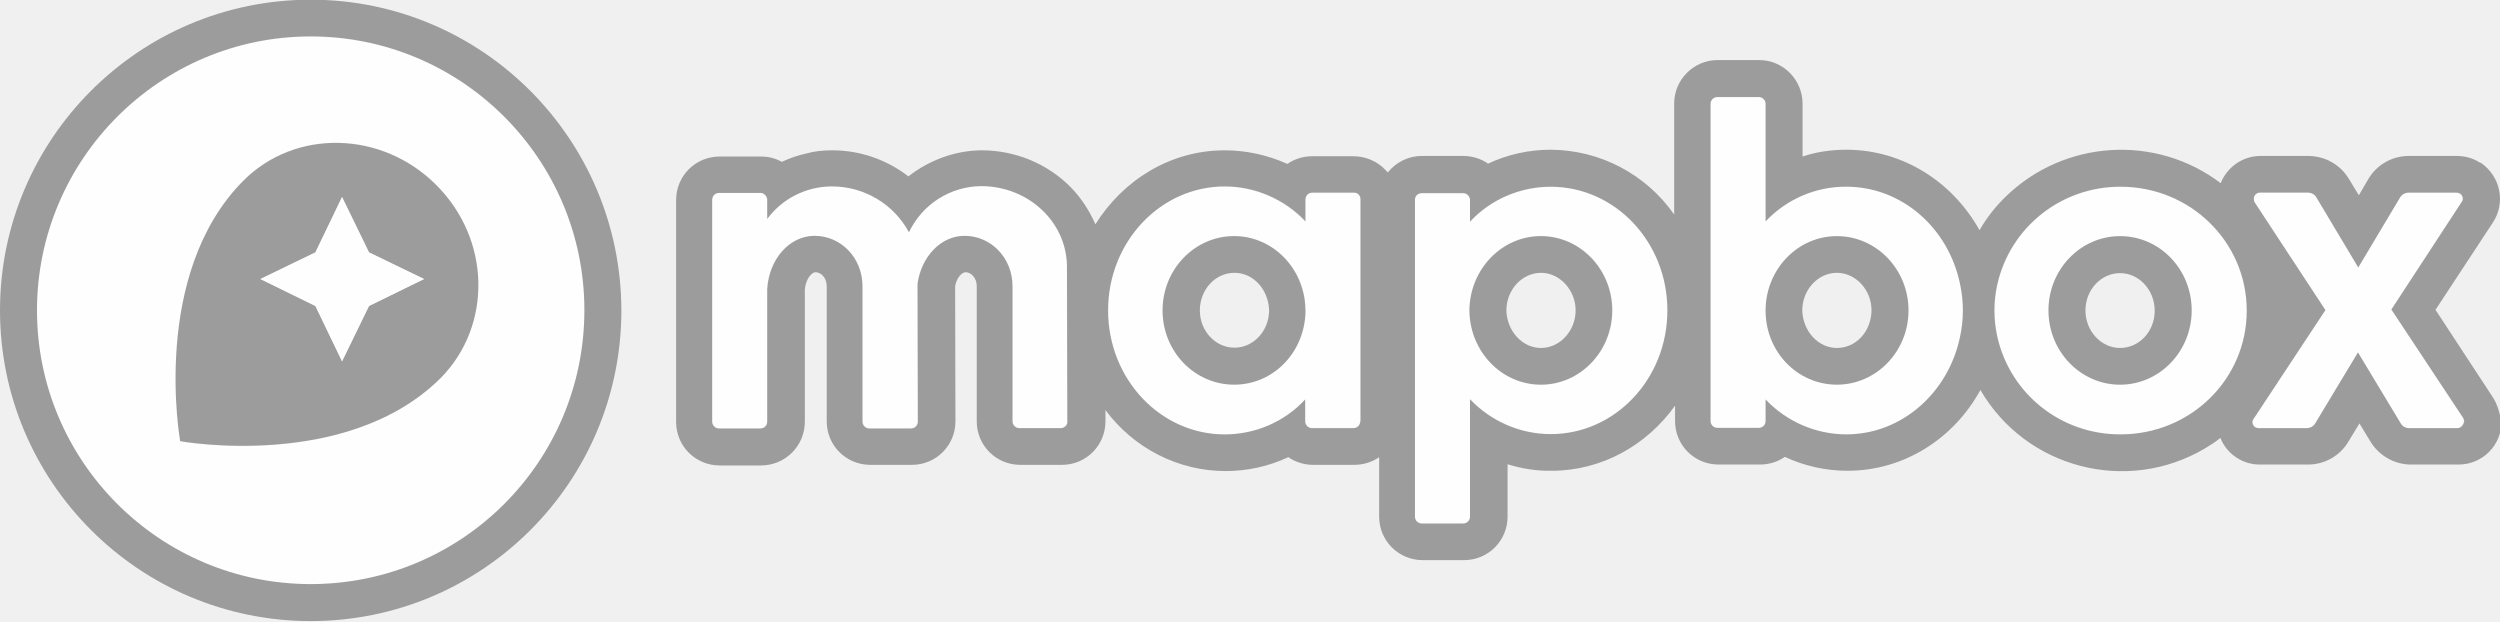
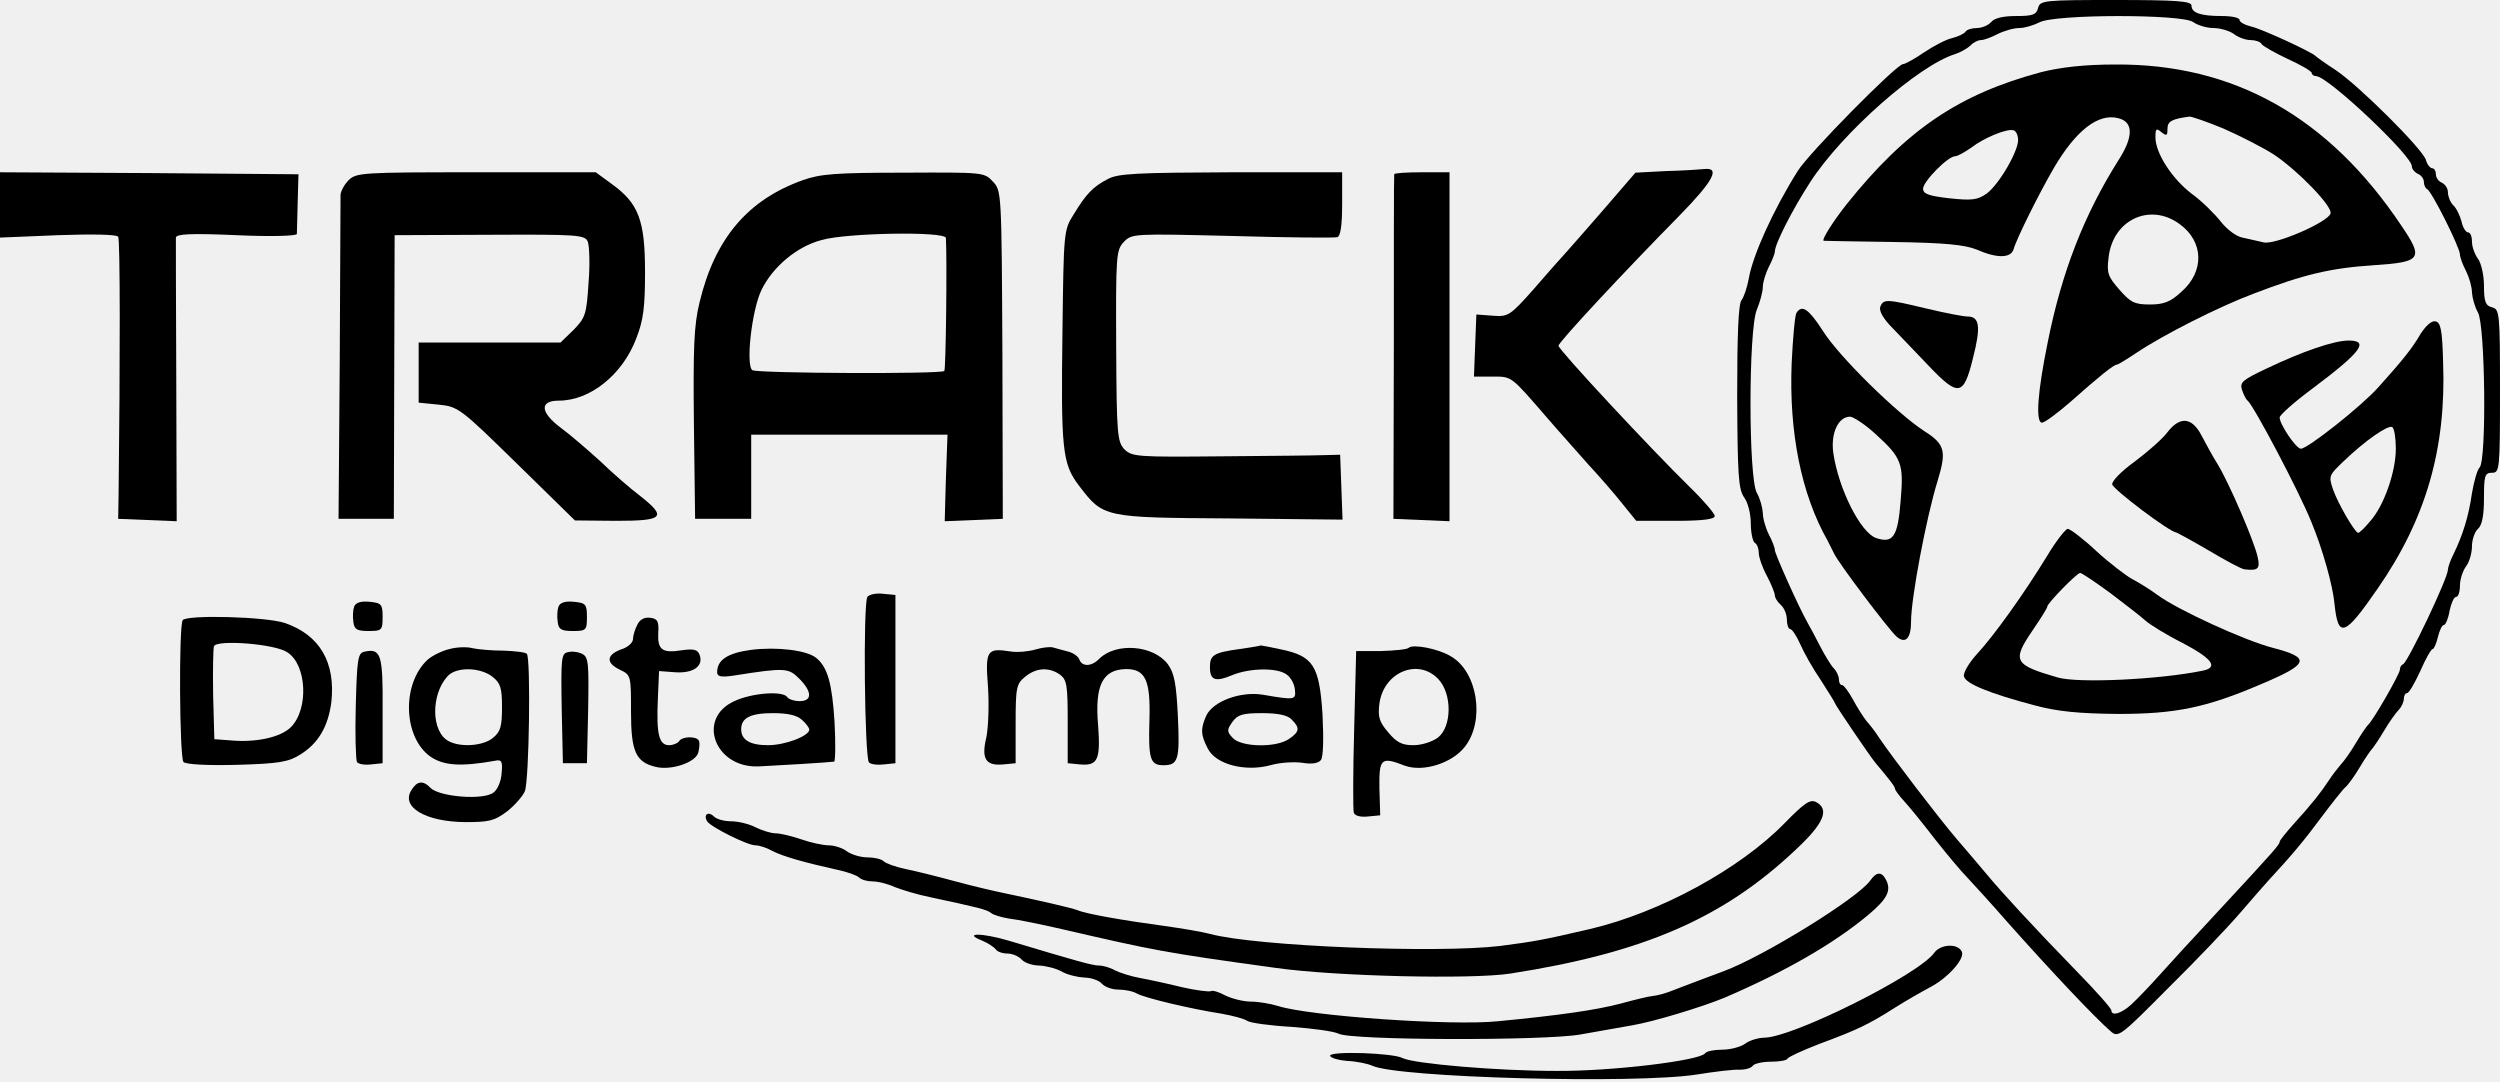
- <svg xmlns="http://www.w3.org/2000/svg" version="1.1" id="Layer_1" x="0px" y="0px" viewBox="0 0 84.49 21" style="enable-background:new 0 0 84.49 21;" xml:space="preserve">
-   <style type="text/css">
- 	.st0{opacity:0.9;fill:#FFFFFF;enable-background:new    ;}
- 	.st1{opacity:0.35;enable-background:new    ;}
- </style>
-   <g>
-     <path class="st0" d="M83.25,14.26c0,0.12-0.09,0.21-0.21,0.21h-1.61c-0.13,0-0.24-0.06-0.3-0.17l-1.44-2.39l-1.44,2.39   c-0.06,0.11-0.18,0.17-0.3,0.17h-1.61c-0.04,0-0.08-0.01-0.12-0.03c-0.09-0.06-0.13-0.19-0.06-0.28l0,0l2.43-3.68L76.2,6.84   c-0.02-0.03-0.03-0.07-0.03-0.12c0-0.12,0.09-0.21,0.21-0.21h1.61c0.13,0,0.24,0.06,0.3,0.17l1.41,2.36l1.4-2.35   c0.06-0.11,0.18-0.17,0.3-0.17H83c0.04,0,0.08,0.01,0.12,0.03c0.09,0.06,0.13,0.19,0.06,0.28l0,0l-2.37,3.63l2.43,3.67   C83.24,14.18,83.25,14.22,83.25,14.26z" />
-     <path class="st0" d="M66.24,9.59c-0.39-1.88-1.96-3.28-3.84-3.28c-1.03,0-2.03,0.42-2.73,1.18V3.51c0-0.13-0.1-0.23-0.23-0.23h-1.4   c-0.13,0-0.23,0.11-0.23,0.23v10.72c0,0.13,0.1,0.23,0.23,0.23h1.4c0.13,0,0.23-0.11,0.23-0.23V13.5c0.71,0.75,1.7,1.18,2.73,1.18   c1.88,0,3.45-1.41,3.84-3.29C66.37,10.79,66.37,10.18,66.24,9.59L66.24,9.59z M62.08,13c-1.32,0-2.39-1.11-2.41-2.48v-0.06   c0.02-1.38,1.09-2.48,2.41-2.48s2.42,1.12,2.42,2.51S63.41,13,62.08,13z" />
-     <path class="st0" d="M71.67,6.32c-1.98-0.01-3.72,1.35-4.16,3.29c-0.13,0.59-0.13,1.19,0,1.77c0.44,1.94,2.17,3.32,4.17,3.3   c2.35,0,4.26-1.87,4.26-4.19S74.04,6.32,71.67,6.32z M71.65,13.01c-1.33,0-2.42-1.12-2.42-2.51s1.08-2.52,2.42-2.52   c1.33,0,2.42,1.12,2.42,2.51S72.99,13,71.65,13.01L71.65,13.01z" />
-     <path class="st1" d="M62.08,7.98c-1.32,0-2.39,1.11-2.41,2.48v0.06C59.68,11.9,60.75,13,62.08,13s2.42-1.12,2.42-2.51   S63.41,7.98,62.08,7.98z M62.08,11.76c-0.63,0-1.14-0.56-1.17-1.25v-0.04c0.01-0.69,0.54-1.25,1.17-1.25   c0.63,0,1.17,0.57,1.17,1.27C63.24,11.2,62.73,11.76,62.08,11.76z" />
-     <path class="st1" d="M71.65,7.98c-1.33,0-2.42,1.12-2.42,2.51S70.32,13,71.65,13s2.42-1.12,2.42-2.51S72.99,7.98,71.65,7.98z    M71.65,11.76c-0.64,0-1.17-0.57-1.17-1.27c0-0.7,0.53-1.26,1.17-1.26s1.17,0.57,1.17,1.27C72.82,11.21,72.29,11.76,71.65,11.76z" />
-     <path class="st0" d="M45.74,6.53h-1.4c-0.13,0-0.23,0.11-0.23,0.23v0.73c-0.71-0.75-1.7-1.18-2.73-1.18   c-2.17,0-3.94,1.87-3.94,4.19s1.77,4.19,3.94,4.19c1.04,0,2.03-0.43,2.73-1.19v0.73c0,0.13,0.1,0.23,0.23,0.23h1.4   c0.13,0,0.23-0.11,0.23-0.23V6.74c0-0.12-0.09-0.22-0.22-0.22C45.75,6.53,45.75,6.53,45.74,6.53z M44.12,10.53   C44.11,11.9,43.03,13,41.71,13s-2.42-1.12-2.42-2.51s1.08-2.52,2.4-2.52c1.33,0,2.39,1.11,2.41,2.48L44.12,10.53z" />
-     <path class="st1" d="M41.71,7.98c-1.33,0-2.42,1.12-2.42,2.51S40.37,13,41.71,13s2.39-1.11,2.41-2.48v-0.06   C44.1,9.09,43.03,7.98,41.71,7.98z M40.55,10.49c0-0.7,0.52-1.27,1.17-1.27c0.64,0,1.14,0.56,1.17,1.25v0.04   c-0.01,0.68-0.53,1.24-1.17,1.24C41.08,11.75,40.55,11.19,40.55,10.49z" />
-     <path class="st0" d="M52.41,6.32c-1.03,0-2.03,0.42-2.73,1.18V6.75c0-0.13-0.1-0.23-0.23-0.23h-1.4c-0.13,0-0.23,0.11-0.23,0.23   v10.72c0,0.13,0.1,0.23,0.23,0.23h1.4c0.13,0,0.23-0.1,0.23-0.23V13.5c0.71,0.75,1.7,1.18,2.74,1.18c2.17,0,3.94-1.87,3.94-4.19   S54.58,6.32,52.41,6.32z M52.08,13.01c-1.32,0-2.39-1.11-2.42-2.48v-0.07c0.02-1.38,1.09-2.49,2.4-2.49c1.32,0,2.41,1.12,2.41,2.51   S53.4,13,52.08,13.01L52.08,13.01z" />
-     <path class="st1" d="M52.08,7.98c-1.32,0-2.39,1.11-2.42,2.48v0.06c0.03,1.38,1.1,2.48,2.42,2.48s2.41-1.12,2.41-2.51   S53.4,7.98,52.08,7.98z M52.08,11.76c-0.63,0-1.14-0.56-1.17-1.25v-0.04c0.01-0.69,0.54-1.25,1.17-1.25c0.63,0,1.17,0.58,1.17,1.27   S52.72,11.76,52.08,11.76z" />
-     <path class="st0" d="M36.08,14.24c0,0.13-0.1,0.23-0.23,0.23h-1.41c-0.13,0-0.23-0.11-0.23-0.23V9.68c0-0.98-0.74-1.71-1.62-1.71   c-0.8,0-1.46,0.7-1.59,1.62l0.01,4.66c0,0.13-0.11,0.23-0.23,0.23h-1.41c-0.13,0-0.23-0.11-0.23-0.23V9.68   c0-0.98-0.74-1.71-1.62-1.71c-0.85,0-1.54,0.79-1.6,1.8v4.48c0,0.13-0.1,0.23-0.23,0.23h-1.4c-0.13,0-0.23-0.11-0.23-0.23V6.74   c0.01-0.13,0.1-0.22,0.23-0.22h1.4c0.13,0,0.22,0.11,0.23,0.22V7.4c0.5-0.68,1.3-1.09,2.16-1.1h0.03c1.09,0,2.09,0.6,2.6,1.55   c0.45-0.95,1.4-1.55,2.44-1.56c1.62,0,2.93,1.25,2.9,2.78L36.08,14.24z" />
-     <path class="st1" d="M84.34,13.59l-0.07-0.13l-1.96-2.99l1.94-2.95c0.44-0.67,0.26-1.56-0.41-2.02c-0.02,0-0.03,0-0.04-0.01   c-0.23-0.15-0.5-0.22-0.78-0.22h-1.61c-0.56,0-1.08,0.29-1.37,0.78L79.72,6.6l-0.34-0.56C79.09,5.56,78.57,5.27,78,5.27h-1.6   c-0.6,0-1.13,0.37-1.35,0.92c-2.19-1.66-5.28-1.47-7.26,0.45c-0.35,0.34-0.65,0.72-0.89,1.14c-0.9-1.62-2.58-2.72-4.5-2.72   c-0.5,0-1.01,0.07-1.48,0.23V3.51c0-0.82-0.66-1.48-1.47-1.48h-1.4c-0.81,0-1.47,0.66-1.47,1.47v3.75   c-0.95-1.36-2.5-2.18-4.17-2.19c-0.74,0-1.46,0.16-2.12,0.47c-0.24-0.17-0.54-0.26-0.84-0.26h-1.4c-0.45,0-0.87,0.21-1.15,0.56   c-0.02-0.03-0.04-0.05-0.07-0.08c-0.28-0.3-0.68-0.47-1.09-0.47h-1.39c-0.3,0-0.6,0.09-0.84,0.26c-0.67-0.3-1.39-0.46-2.12-0.46   c-1.83,0-3.43,1-4.37,2.5c-0.2-0.46-0.48-0.89-0.83-1.25c-0.8-0.81-1.89-1.25-3.02-1.25h-0.01c-0.89,0.01-1.75,0.33-2.46,0.88   c-0.74-0.57-1.64-0.88-2.57-0.88H28.1c-0.29,0-0.58,0.03-0.86,0.11c-0.28,0.06-0.56,0.16-0.82,0.28c-0.21-0.12-0.45-0.18-0.7-0.18   h-1.4c-0.82,0-1.47,0.66-1.47,1.47v7.5c0,0.82,0.66,1.47,1.47,1.47h1.4c0.82,0,1.48-0.66,1.48-1.48l0,0V9.79   c0.03-0.36,0.23-0.59,0.36-0.59c0.18,0,0.38,0.18,0.38,0.47v4.57c0,0.82,0.66,1.47,1.47,1.47h1.41c0.82,0,1.47-0.66,1.47-1.47   l-0.01-4.57c0.06-0.32,0.25-0.47,0.35-0.47c0.18,0,0.38,0.18,0.38,0.47v4.57c0,0.82,0.66,1.47,1.47,1.47h1.41   c0.82,0,1.47-0.66,1.47-1.47v-0.38c0.96,1.29,2.46,2.06,4.06,2.06c0.74,0,1.46-0.16,2.12-0.47c0.24,0.17,0.54,0.26,0.84,0.26h1.39   c0.3,0,0.6-0.09,0.84-0.26v2.01c0,0.82,0.66,1.47,1.47,1.47h1.4c0.82,0,1.47-0.66,1.47-1.47v-1.77c0.48,0.15,0.99,0.23,1.49,0.22   c1.7,0,3.22-0.87,4.17-2.2v0.52c0,0.82,0.66,1.47,1.47,1.47h1.4c0.3,0,0.6-0.09,0.84-0.26c0.66,0.31,1.39,0.47,2.12,0.47   c1.92,0,3.6-1.1,4.49-2.73c1.54,2.65,4.95,3.53,7.58,1.98c0.18-0.11,0.36-0.22,0.53-0.36c0.22,0.55,0.76,0.91,1.35,0.9H78   c0.56,0,1.08-0.29,1.37-0.78l0.37-0.61l0.37,0.61c0.29,0.48,0.81,0.78,1.38,0.78h1.6c0.81,0,1.46-0.66,1.45-1.46   C84.49,14.02,84.44,13.8,84.34,13.59L84.34,13.59z M35.86,14.47h-1.41c-0.13,0-0.23-0.11-0.23-0.23V9.68   c0-0.98-0.74-1.71-1.62-1.71c-0.8,0-1.46,0.7-1.59,1.62l0.01,4.66c0,0.13-0.1,0.23-0.23,0.23h-1.41c-0.13,0-0.23-0.11-0.23-0.23   V9.68c0-0.98-0.74-1.71-1.62-1.71c-0.85,0-1.54,0.79-1.6,1.8v4.48c0,0.13-0.1,0.23-0.23,0.23h-1.4c-0.13,0-0.23-0.11-0.23-0.23   V6.74c0.01-0.13,0.11-0.22,0.23-0.22h1.4c0.13,0,0.22,0.11,0.23,0.22V7.4c0.5-0.68,1.3-1.09,2.16-1.1h0.03   c1.09,0,2.09,0.6,2.6,1.55c0.45-0.95,1.4-1.55,2.44-1.56c1.62,0,2.93,1.25,2.9,2.78l0.01,5.16C36.09,14.36,35.98,14.46,35.86,14.47   L35.86,14.47z M45.97,14.24c0,0.13-0.1,0.23-0.23,0.23h-1.4c-0.13,0-0.23-0.11-0.23-0.23V13.5c-0.7,0.76-1.69,1.18-2.72,1.18   c-2.17,0-3.94-1.87-3.94-4.19s1.77-4.19,3.94-4.19c1.03,0,2.02,0.43,2.73,1.18V6.74c0-0.13,0.1-0.23,0.23-0.23h1.4   c0.12-0.01,0.22,0.08,0.23,0.21c0,0.01,0,0.01,0,0.02v7.51h-0.01V14.24z M52.41,14.67c-1.03,0-2.02-0.43-2.73-1.18v3.97   c0,0.13-0.1,0.23-0.23,0.23h-1.4c-0.13,0-0.23-0.1-0.23-0.23V6.75c0-0.13,0.1-0.22,0.23-0.22h1.4c0.13,0,0.23,0.11,0.23,0.23v0.73   c0.71-0.76,1.7-1.18,2.73-1.18c2.17,0,3.94,1.86,3.94,4.18S54.58,14.67,52.41,14.67z M66.24,11.39c-0.39,1.87-1.96,3.29-3.84,3.29   c-1.03,0-2.02-0.43-2.73-1.18v0.73c0,0.13-0.1,0.23-0.23,0.23h-1.4c-0.13,0-0.23-0.11-0.23-0.23V3.51c0-0.13,0.1-0.23,0.23-0.23   h1.4c0.13,0,0.23,0.11,0.23,0.23v3.97c0.71-0.75,1.7-1.18,2.73-1.17c1.88,0,3.45,1.4,3.84,3.28C66.37,10.19,66.37,10.8,66.24,11.39   L66.24,11.39L66.24,11.39z M71.67,14.68c-2,0.01-3.73-1.35-4.17-3.3c-0.13-0.59-0.13-1.19,0-1.77c0.44-1.94,2.17-3.31,4.17-3.3   c2.36,0,4.26,1.87,4.26,4.19S74.03,14.68,71.67,14.68L71.67,14.68z M83.04,14.47h-1.61c-0.13,0-0.24-0.06-0.3-0.17l-1.44-2.39   l-1.44,2.39c-0.06,0.11-0.18,0.17-0.3,0.17h-1.61c-0.04,0-0.08-0.01-0.12-0.03c-0.09-0.06-0.13-0.19-0.06-0.28l0,0l2.43-3.68   L76.2,6.84c-0.02-0.03-0.03-0.07-0.03-0.12c0-0.12,0.09-0.21,0.21-0.21h1.61c0.13,0,0.24,0.06,0.3,0.17l1.41,2.36l1.41-2.36   c0.06-0.11,0.18-0.17,0.3-0.17h1.61c0.04,0,0.08,0.01,0.12,0.03c0.09,0.06,0.13,0.19,0.06,0.28l0,0l-2.38,3.64l2.43,3.67   c0.02,0.03,0.03,0.07,0.03,0.12C83.25,14.38,83.16,14.47,83.04,14.47L83.04,14.47L83.04,14.47z" />
-     <path class="st0" d="M10.5,1.24c-5.11,0-9.25,4.15-9.25,9.25s4.15,9.25,9.25,9.25s9.25-4.15,9.25-9.25   C19.75,5.38,15.61,1.24,10.5,1.24z M14.89,12.77c-1.93,1.93-4.78,2.31-6.7,2.31c-0.7,0-1.41-0.05-2.1-0.16c0,0-1.02-5.64,2.14-8.81   c0.83-0.83,1.95-1.28,3.13-1.28c1.27,0,2.49,0.51,3.39,1.42C16.59,8.09,16.64,11,14.89,12.77z" />
-     <path class="st1" d="M10.5-0.01C4.7-0.01,0,4.7,0,10.49s4.7,10.5,10.5,10.5S21,16.29,21,10.49C20.99,4.7,16.3-0.01,10.5-0.01z    M10.5,19.74c-5.11,0-9.25-4.15-9.25-9.25s4.14-9.26,9.25-9.26s9.25,4.15,9.25,9.25C19.75,15.61,15.61,19.74,10.5,19.74z" />
-     <path class="st1" d="M14.74,6.25C12.9,4.41,9.98,4.35,8.23,6.1c-3.16,3.17-2.14,8.81-2.14,8.81s5.64,1.02,8.81-2.14   C16.64,11,16.59,8.09,14.74,6.25z M12.47,10.34l-0.91,1.87l-0.9-1.87L8.8,9.43l1.86-0.9l0.9-1.87l0.91,1.87l1.86,0.9L12.47,10.34z" />
-     <polygon class="st0" points="14.33,9.43 12.47,10.34 11.56,12.21 10.66,10.34 8.8,9.43 10.66,8.53 11.56,6.66 12.47,8.53  " />
+ <svg xmlns="http://www.w3.org/2000/svg" version="1.0" width="624pt" height="270pt" viewBox="0 0 624 270" preserveAspectRatio="xMidYMid meet">
+   <g transform="translate(0,270) scale(0.1,-0.1)" fill="#000000" stroke="none">
+     <path d="M5087 2680 c-4 -17 -14 -20 -55 -20 -32 0 -54 -5 -62 -15 -7 -8 -23 -15 -36 -15 -12 0 -25 -4 -28 -9 -3 -5 -18 -12 -33 -16 -15 -3 -47 -20 -71 -36 -23 -16 -47 -29 -52 -29 -16 0 -236 -223 -263 -267 -61 -97 -112 -210 -122 -268 -4 -22 -12 -46 -18 -54 -8 -9 -11 -85 -11 -241 1 -195 3 -230 17 -251 10 -13 17 -42 17 -66 0 -23 5 -45 10 -48 6 -3 10 -15 10 -26 0 -10 9 -36 20 -56 11 -21 20 -43 20 -49 0 -6 7 -17 15 -24 8 -7 15 -23 15 -36 0 -13 4 -24 8 -24 5 0 16 -17 25 -37 9 -21 32 -62 52 -91 19 -30 35 -55 35 -57 0 -4 87 -132 101 -149 39 -46 49 -60 49 -65 0 -3 10 -17 23 -31 13 -14 47 -56 77 -95 30 -38 66 -81 80 -95 14 -15 59 -64 100 -111 112 -126 218 -238 257 -272 20 -18 23 -16 145 107 69 68 150 153 179 187 30 35 61 70 69 79 61 66 92 103 134 160 27 36 54 70 60 75 7 6 23 28 36 50 13 22 27 42 30 45 3 3 17 23 30 45 13 22 30 46 37 53 7 7 13 20 13 28 0 8 4 14 8 14 5 0 19 25 33 55 13 30 27 55 31 55 3 0 9 13 13 30 4 16 10 30 15 30 4 0 11 16 14 35 4 19 11 35 16 35 6 0 10 13 10 28 0 16 7 37 15 48 8 10 15 33 15 50 0 17 7 37 15 44 10 9 15 32 15 76 0 57 2 64 20 64 19 0 20 7 20 204 0 195 -1 204 -20 209 -16 4 -20 14 -20 54 0 26 -7 57 -15 67 -8 11 -15 30 -15 43 0 13 -4 23 -10 23 -5 0 -13 12 -16 27 -4 15 -13 34 -21 41 -7 7 -13 22 -13 32 0 10 -7 20 -15 24 -8 3 -15 12 -15 21 0 8 -4 15 -9 15 -5 0 -13 9 -16 21 -9 28 -168 186 -225 224 -25 16 -47 32 -50 35 -11 11 -137 69 -162 74 -16 4 -28 11 -28 16 0 6 -20 10 -44 10 -54 0 -76 8 -76 26 0 11 -34 14 -189 14 -180 0 -189 -1 -194 -20z m387 -35 c11 -8 34 -15 51 -15 17 0 40 -7 51 -15 10 -8 29 -15 41 -15 12 0 25 -4 28 -10 3 -5 33 -22 65 -37 33 -15 60 -31 60 -35 0 -4 5 -8 11 -8 29 0 239 -198 239 -225 0 -7 7 -15 15 -19 8 -3 15 -12 15 -20 0 -8 4 -16 8 -18 11 -4 82 -146 82 -163 0 -7 7 -26 15 -41 8 -16 15 -40 15 -54 1 -14 7 -36 15 -50 18 -31 22 -369 4 -387 -6 -6 -14 -35 -19 -64 -8 -57 -23 -105 -46 -152 -8 -16 -14 -33 -14 -39 0 -21 -100 -231 -112 -236 -5 -2 -8 -8 -8 -14 0 -10 -68 -129 -80 -138 -3 -3 -17 -23 -30 -45 -13 -22 -30 -46 -38 -54 -7 -8 -21 -26 -30 -40 -19 -29 -41 -57 -89 -110 -18 -20 -33 -39 -33 -42 0 -7 -13 -22 -154 -174 -56 -60 -122 -132 -147 -160 -24 -27 -55 -59 -69 -72 -25 -23 -50 -30 -50 -15 0 5 -39 49 -87 98 -107 110 -188 198 -226 244 -16 19 -49 58 -74 87 -42 49 -160 203 -193 252 -8 13 -22 31 -31 41 -8 10 -24 35 -34 54 -11 20 -23 36 -27 36 -5 0 -8 6 -8 14 0 8 -6 21 -13 28 -7 7 -22 32 -34 55 -12 23 -26 50 -32 60 -23 41 -81 171 -81 180 0 6 -7 24 -15 39 -8 16 -15 40 -15 54 -1 14 -7 36 -15 50 -21 37 -21 406 0 457 8 19 15 45 15 57 0 11 7 34 15 50 8 15 15 33 15 38 0 19 44 105 88 173 80 124 271 292 362 320 13 4 30 14 38 21 7 8 19 14 27 14 7 0 26 7 41 15 16 8 40 15 54 15 14 0 36 7 50 14 37 21 357 21 384 1z" />
+     <path d="M5095 2520 c-206 -55 -337 -144 -486 -330 -34 -43 -63 -89 -57 -91 2 0 80 -2 173 -3 131 -2 179 -7 209 -19 50 -22 85 -22 92 1 7 26 64 140 100 202 55 94 111 138 161 125 38 -9 39 -46 0 -106 -85 -135 -141 -278 -176 -454 -25 -122 -31 -200 -14 -200 6 0 39 24 72 53 71 63 107 92 115 92 3 0 24 13 48 29 67 45 205 115 293 148 125 48 192 64 300 71 120 8 125 16 68 100 -181 270 -417 403 -713 401 -78 0 -137 -7 -185 -19z m455 -141 c41 -18 98 -47 126 -65 61 -41 147 -130 141 -147 -7 -22 -139 -79 -167 -72 -14 3 -38 9 -53 12 -16 3 -39 21 -54 40 -15 19 -47 51 -72 69 -50 38 -91 102 -91 141 0 22 2 24 15 13 13 -10 15 -9 15 8 0 19 10 25 55 31 6 0 44 -13 85 -30z m-513 -25 c4 -26 -46 -113 -78 -137 -23 -16 -36 -18 -93 -12 -52 6 -66 11 -66 24 0 18 62 81 80 81 6 0 24 10 41 22 31 24 87 47 104 43 6 -1 11 -10 12 -21z m403 -213 c61 -44 63 -119 4 -170 -27 -25 -44 -31 -78 -31 -38 0 -48 5 -76 37 -28 32 -32 41 -27 80 10 94 103 138 177 84z" />
+     <path d="M4693 1934 c-3 -10 7 -29 30 -52 19 -20 60 -63 90 -94 75 -79 88 -77 111 16 21 81 17 106 -13 106 -11 0 -57 9 -103 20 -100 24 -107 24 -115 4z" />
+     <path d="M4484 1919 c-4 -6 -9 -63 -12 -125 -7 -173 24 -328 90 -444 4 -8 11 -22 15 -30 9 -22 139 -194 157 -209 22 -19 36 -5 36 38 0 58 38 259 66 350 23 75 19 92 -33 125 -68 44 -213 186 -253 250 -35 54 -52 67 -66 45z m197 -302 c66 -60 71 -74 63 -167 -7 -90 -19 -107 -61 -93 -39 13 -94 123 -107 212 -7 49 12 91 42 91 9 -1 38 -20 63 -43z" />
+     <path d="M6042 1867 c-21 -36 -43 -64 -106 -134 -42 -47 -176 -153 -193 -153 -12 0 -53 61 -53 78 0 6 37 39 83 73 120 90 142 119 89 119 -36 0 -115 -27 -205 -70 -59 -28 -67 -34 -61 -53 4 -12 10 -24 14 -27 14 -10 130 -229 160 -305 27 -65 53 -157 57 -203 9 -86 25 -81 107 38 121 174 172 350 164 565 -2 82 -6 100 -19 103 -10 2 -24 -11 -37 -31z m-62 -287 c0 -58 -30 -144 -65 -182 -13 -16 -26 -28 -29 -28 -8 0 -51 74 -63 109 -11 33 -10 35 27 70 54 52 111 91 121 85 5 -3 9 -27 9 -54z" />
+     <path d="M5409 1620 c-13 -17 -50 -49 -82 -73 -32 -23 -56 -48 -55 -56 3 -13 143 -119 160 -120 3 -1 40 -21 81 -45 42 -25 81 -46 89 -47 34 -4 40 1 33 31 -8 38 -71 184 -99 230 -12 19 -30 52 -41 73 -24 46 -54 49 -86 7z" />
+     <path d="M5110 1313 c-58 -95 -134 -201 -176 -246 -19 -21 -34 -46 -32 -55 3 -18 64 -43 178 -73 56 -15 109 -20 206 -21 143 0 219 15 357 74 121 51 126 66 30 91 -70 18 -238 95 -288 132 -16 12 -43 29 -60 38 -16 8 -58 40 -92 71 -33 31 -66 56 -72 56 -5 0 -29 -30 -51 -67z m157 -93 c37 -28 77 -59 88 -69 11 -10 53 -36 93 -56 74 -39 90 -61 50 -69 -106 -22 -310 -32 -362 -17 -110 32 -115 41 -61 120 19 28 35 53 35 57 0 8 73 83 82 84 4 0 38 -23 75 -50z" />
+     <path d="M4158 2273 l-76 -4 -75 -87 c-42 -48 -86 -99 -99 -113 -13 -14 -50 -56 -82 -93 -57 -64 -62 -67 -100 -64 l-41 3 -3 -77 -3 -78 46 0 c49 0 45 3 135 -101 30 -35 78 -88 105 -119 28 -30 66 -74 85 -98 l34 -42 98 0 c68 0 98 4 98 12 0 6 -28 39 -62 72 -97 95 -328 343 -328 353 0 9 167 188 303 326 84 86 102 120 60 115 -10 -1 -52 -4 -95 -5z" />
+     <path d="M0 2189 l0 -82 145 6 c85 3 147 2 150 -4 5 -7 5 -307 1 -644 l-1 -60 73 -3 73 -3 -1 348 c-1 191 -1 353 -1 360 1 9 37 11 151 6 87 -4 150 -2 151 3 0 5 1 41 2 79 l2 70 -372 3 -373 2 0 -81z" />
+     <path d="M870 2250 c-11 -11 -20 -28 -20 -37 0 -10 -1 -196 -2 -413 l-3 -395 69 0 69 0 1 354 1 354 237 1 c218 1 238 0 245 -17 4 -10 6 -56 2 -103 -5 -79 -8 -87 -37 -117 l-33 -32 -177 0 -177 0 0 -75 0 -75 50 -5 c49 -5 54 -9 195 -147 l145 -142 103 -1 c119 0 127 9 60 62 -24 18 -69 57 -100 87 -32 29 -76 67 -98 83 -52 39 -54 68 -5 68 78 0 159 65 193 155 18 46 22 78 22 166 0 129 -16 171 -82 219 l-41 30 -299 0 c-285 0 -299 -1 -318 -20z" />
+     <path d="M2003 2250 c-137 -49 -219 -146 -257 -305 -14 -57 -16 -113 -14 -305 l3 -235 70 0 70 0 0 105 0 105 245 0 245 0 -4 -108 -3 -108 73 3 72 3 -1 409 c-2 407 -2 410 -24 433 -21 23 -24 23 -222 22 -169 0 -209 -3 -253 -19z m358 -144 c3 -56 0 -328 -4 -332 -8 -8 -465 -6 -479 2 -17 11 -2 150 23 201 28 57 88 108 150 124 63 18 309 22 310 5z" />
+     <path d="M2765 2253 c-37 -19 -54 -37 -85 -88 -25 -39 -25 -45 -28 -285 -4 -301 -1 -337 41 -392 61 -80 61 -80 378 -82 l280 -3 -3 81 -3 81 -40 -1 c-22 -1 -139 -2 -259 -3 -206 -2 -220 -1 -239 17 -18 19 -20 35 -21 258 -1 226 0 240 19 260 20 21 24 21 270 15 138 -4 256 -5 263 -3 8 3 12 29 12 83 l0 79 -277 0 c-235 -1 -283 -3 -308 -17z" />
+     <path d="M3480 2265 c-1 -3 -1 -197 -1 -432 l-1 -428 70 -3 70 -3 0 436 0 435 -69 0 c-38 0 -69 -2 -69 -5z" />
+     <path d="M2165 1210 c-11 -17 -7 -402 4 -413 5 -5 21 -7 37 -5 l29 3 0 210 0 210 -32 3 c-17 2 -34 -2 -38 -8z" />
+     <path d="M884 1186 c-3 -8 -4 -25 -2 -38 2 -19 9 -23 38 -23 33 0 35 2 35 35 0 32 -3 35 -33 38 -21 2 -34 -2 -38 -12z" />
+     <path d="M1394 1186 c-3 -8 -4 -25 -2 -38 2 -19 9 -23 38 -23 33 0 35 2 35 35 0 32 -3 35 -33 38 -21 2 -34 -2 -38 -12z" />
+     <path d="M456 1152 c-10 -16 -8 -344 2 -354 6 -6 60 -9 134 -7 105 3 128 7 158 26 45 28 69 70 77 130 11 100 -29 168 -116 198 -48 16 -246 21 -255 7z m261 -80 c49 -31 54 -142 9 -187 -25 -25 -86 -39 -151 -33 l-40 3 -3 109 c-1 61 0 116 2 123 7 17 152 6 183 -15z" />
+     <path d="M1591 1141 c-6 -11 -11 -27 -11 -36 0 -9 -13 -21 -30 -26 -37 -14 -38 -34 -2 -51 27 -13 27 -15 27 -105 0 -99 12 -125 61 -137 39 -10 101 11 107 36 3 12 4 25 1 30 -7 11 -42 10 -49 -2 -3 -5 -15 -10 -25 -10 -25 0 -32 27 -28 115 l3 70 41 -3 c45 -3 71 16 60 44 -5 13 -15 15 -44 11 -49 -8 -61 1 -59 43 2 29 -2 36 -20 38 -14 2 -26 -4 -32 -17z" />
+     <path d="M1122 1080 c-18 -4 -42 -16 -54 -26 -66 -60 -62 -195 7 -243 33 -22 75 -25 160 -10 17 4 20 -1 17 -31 -1 -19 -10 -41 -20 -48 -25 -20 -134 -11 -157 11 -19 20 -34 18 -48 -5 -27 -42 34 -79 134 -80 60 0 73 3 105 27 19 15 39 38 44 50 11 28 15 333 5 343 -3 4 -30 7 -58 8 -29 0 -63 3 -77 6 -14 4 -40 3 -58 -2z m107 -69 c20 -16 24 -27 24 -76 0 -49 -4 -62 -23 -77 -24 -20 -80 -24 -110 -8 -44 23 -45 116 -3 162 21 24 81 23 112 -1z" />
+     <path d="M1875 1078 c-59 -8 -85 -25 -85 -56 0 -11 10 -13 43 -8 127 20 135 19 162 -8 32 -32 33 -56 1 -56 -14 0 -28 5 -31 10 -10 16 -87 11 -132 -10 -95 -43 -49 -167 60 -163 43 2 177 10 189 12 3 1 4 45 1 99 -6 95 -17 137 -46 160 -23 19 -97 28 -162 20z m127 -175 c10 -9 18 -20 18 -24 0 -16 -60 -39 -103 -39 -45 0 -67 13 -67 40 0 28 23 40 79 40 37 0 60 -5 73 -17z" />
+     <path d="M2585 1079 c-16 -5 -45 -8 -63 -5 -59 9 -63 3 -56 -88 3 -44 1 -101 -4 -126 -13 -54 -2 -72 42 -68 l31 3 0 98 c0 92 2 100 24 118 28 23 60 24 87 5 17 -13 19 -27 19 -118 l0 -103 31 -3 c44 -4 51 12 45 96 -9 102 11 141 70 142 48 0 61 -28 58 -127 -3 -98 2 -113 35 -113 37 0 41 14 36 122 -4 82 -9 108 -25 130 -36 48 -129 55 -171 14 -19 -20 -43 -21 -50 -2 -3 8 -16 17 -29 20 -13 3 -29 8 -37 10 -7 2 -26 0 -43 -5z" />
+     <path d="M3094 1080 c-65 -9 -74 -15 -74 -45 0 -33 13 -38 56 -20 44 18 113 19 136 1 10 -7 19 -24 20 -37 3 -26 1 -27 -80 -13 -55 9 -124 -16 -141 -52 -15 -33 -14 -49 4 -83 20 -39 93 -58 156 -41 24 7 60 9 80 6 24 -4 40 -1 46 7 6 7 7 53 4 114 -8 122 -23 145 -103 162 -27 6 -50 10 -51 10 -1 -1 -25 -5 -53 -9z m130 -176 c21 -21 20 -30 -6 -48 -32 -23 -120 -21 -141 2 -15 16 -15 20 -1 40 13 18 25 22 74 22 40 0 64 -5 74 -16z" />
+     <path d="M3516 1083 c-4 -4 -35 -7 -69 -8 l-62 0 -5 -195 c-3 -107 -3 -201 -1 -208 2 -8 16 -12 35 -10 l31 3 -2 68 c-1 74 4 79 63 56 46 -17 119 6 151 48 50 65 31 187 -36 225 -31 19 -95 31 -105 21z m74 -78 c35 -37 34 -119 -1 -146 -13 -10 -40 -19 -61 -19 -29 0 -42 7 -63 32 -23 27 -26 39 -22 72 11 79 97 114 147 61z" />
+     <path d="M908 1073 c-15 -4 -17 -22 -20 -135 -2 -71 0 -134 3 -140 3 -5 19 -8 35 -6 l29 3 0 133 c1 140 -4 155 -47 145z" />
+     <path d="M1417 1072 c-16 -3 -17 -16 -15 -140 l3 -137 30 0 30 0 3 132 c2 118 1 133 -15 141 -10 5 -26 7 -36 4z" />
+     <path d="M4455 646 c-112 -115 -312 -224 -487 -265 -116 -27 -138 -31 -223 -42 -157 -19 -612 -1 -725 30 -19 5 -71 14 -115 20 -97 13 -195 30 -215 39 -15 6 -99 25 -180 42 -25 5 -81 18 -125 30 -44 12 -100 26 -125 31 -24 5 -49 14 -54 19 -6 6 -24 10 -41 10 -17 0 -40 7 -51 15 -10 8 -31 15 -45 15 -15 0 -46 7 -69 15 -23 8 -52 15 -64 15 -11 0 -34 7 -50 15 -15 8 -43 15 -60 15 -18 0 -37 5 -44 12 -14 14 -27 5 -17 -12 9 -14 100 -60 121 -60 9 0 28 -6 42 -14 27 -14 81 -29 162 -47 24 -5 49 -14 54 -19 6 -6 21 -10 34 -10 13 0 38 -6 55 -14 18 -7 57 -19 87 -25 121 -26 143 -31 154 -40 6 -5 27 -11 46 -14 19 -2 78 -14 130 -26 234 -54 252 -58 535 -97 149 -21 488 -29 585 -14 333 52 531 138 712 309 71 66 85 101 51 119 -15 8 -30 -3 -78 -52z" />
+     <path d="M4668 502 c-31 -44 -269 -191 -368 -227 -25 -9 -61 -23 -80 -30 -19 -7 -44 -17 -55 -21 -11 -4 -29 -9 -40 -10 -11 -1 -47 -10 -80 -19 -61 -16 -150 -29 -306 -44 -115 -12 -471 13 -549 38 -19 6 -50 11 -68 11 -18 0 -46 7 -63 15 -16 9 -33 14 -37 11 -4 -2 -37 2 -72 10 -36 9 -83 19 -105 23 -22 4 -50 13 -62 19 -12 7 -30 12 -40 12 -16 0 -55 11 -225 62 -67 20 -117 20 -66 0 14 -6 29 -16 33 -21 3 -6 17 -11 29 -11 13 0 29 -7 36 -15 7 -8 27 -15 44 -15 17 -1 42 -7 56 -15 14 -8 39 -14 56 -15 17 0 37 -7 44 -15 7 -8 25 -15 41 -15 16 0 37 -4 47 -10 20 -11 133 -38 210 -50 29 -5 58 -13 65 -18 7 -5 56 -12 110 -15 53 -4 106 -11 118 -17 30 -17 516 -18 604 -2 39 7 97 17 130 23 53 9 175 46 230 69 149 64 272 134 360 208 45 38 56 59 43 85 -11 22 -24 22 -40 -1z" />
+     <path d="M4828 322 c-38 -54 -350 -210 -423 -212 -16 0 -39 -7 -49 -15 -11 -8 -37 -15 -57 -15 -21 0 -40 -4 -43 -9 -12 -18 -231 -45 -371 -44 -149 0 -356 18 -384 32 -24 13 -181 18 -181 6 0 -5 19 -11 42 -13 24 -1 52 -7 63 -12 63 -30 658 -46 810 -22 44 7 92 13 107 12 15 0 29 4 33 10 3 5 24 10 45 10 21 0 40 3 42 8 2 4 37 20 78 36 97 36 124 49 190 91 30 19 69 41 86 50 45 23 88 71 81 89 -9 22 -53 20 -69 -2z" />
  </g>
</svg>
